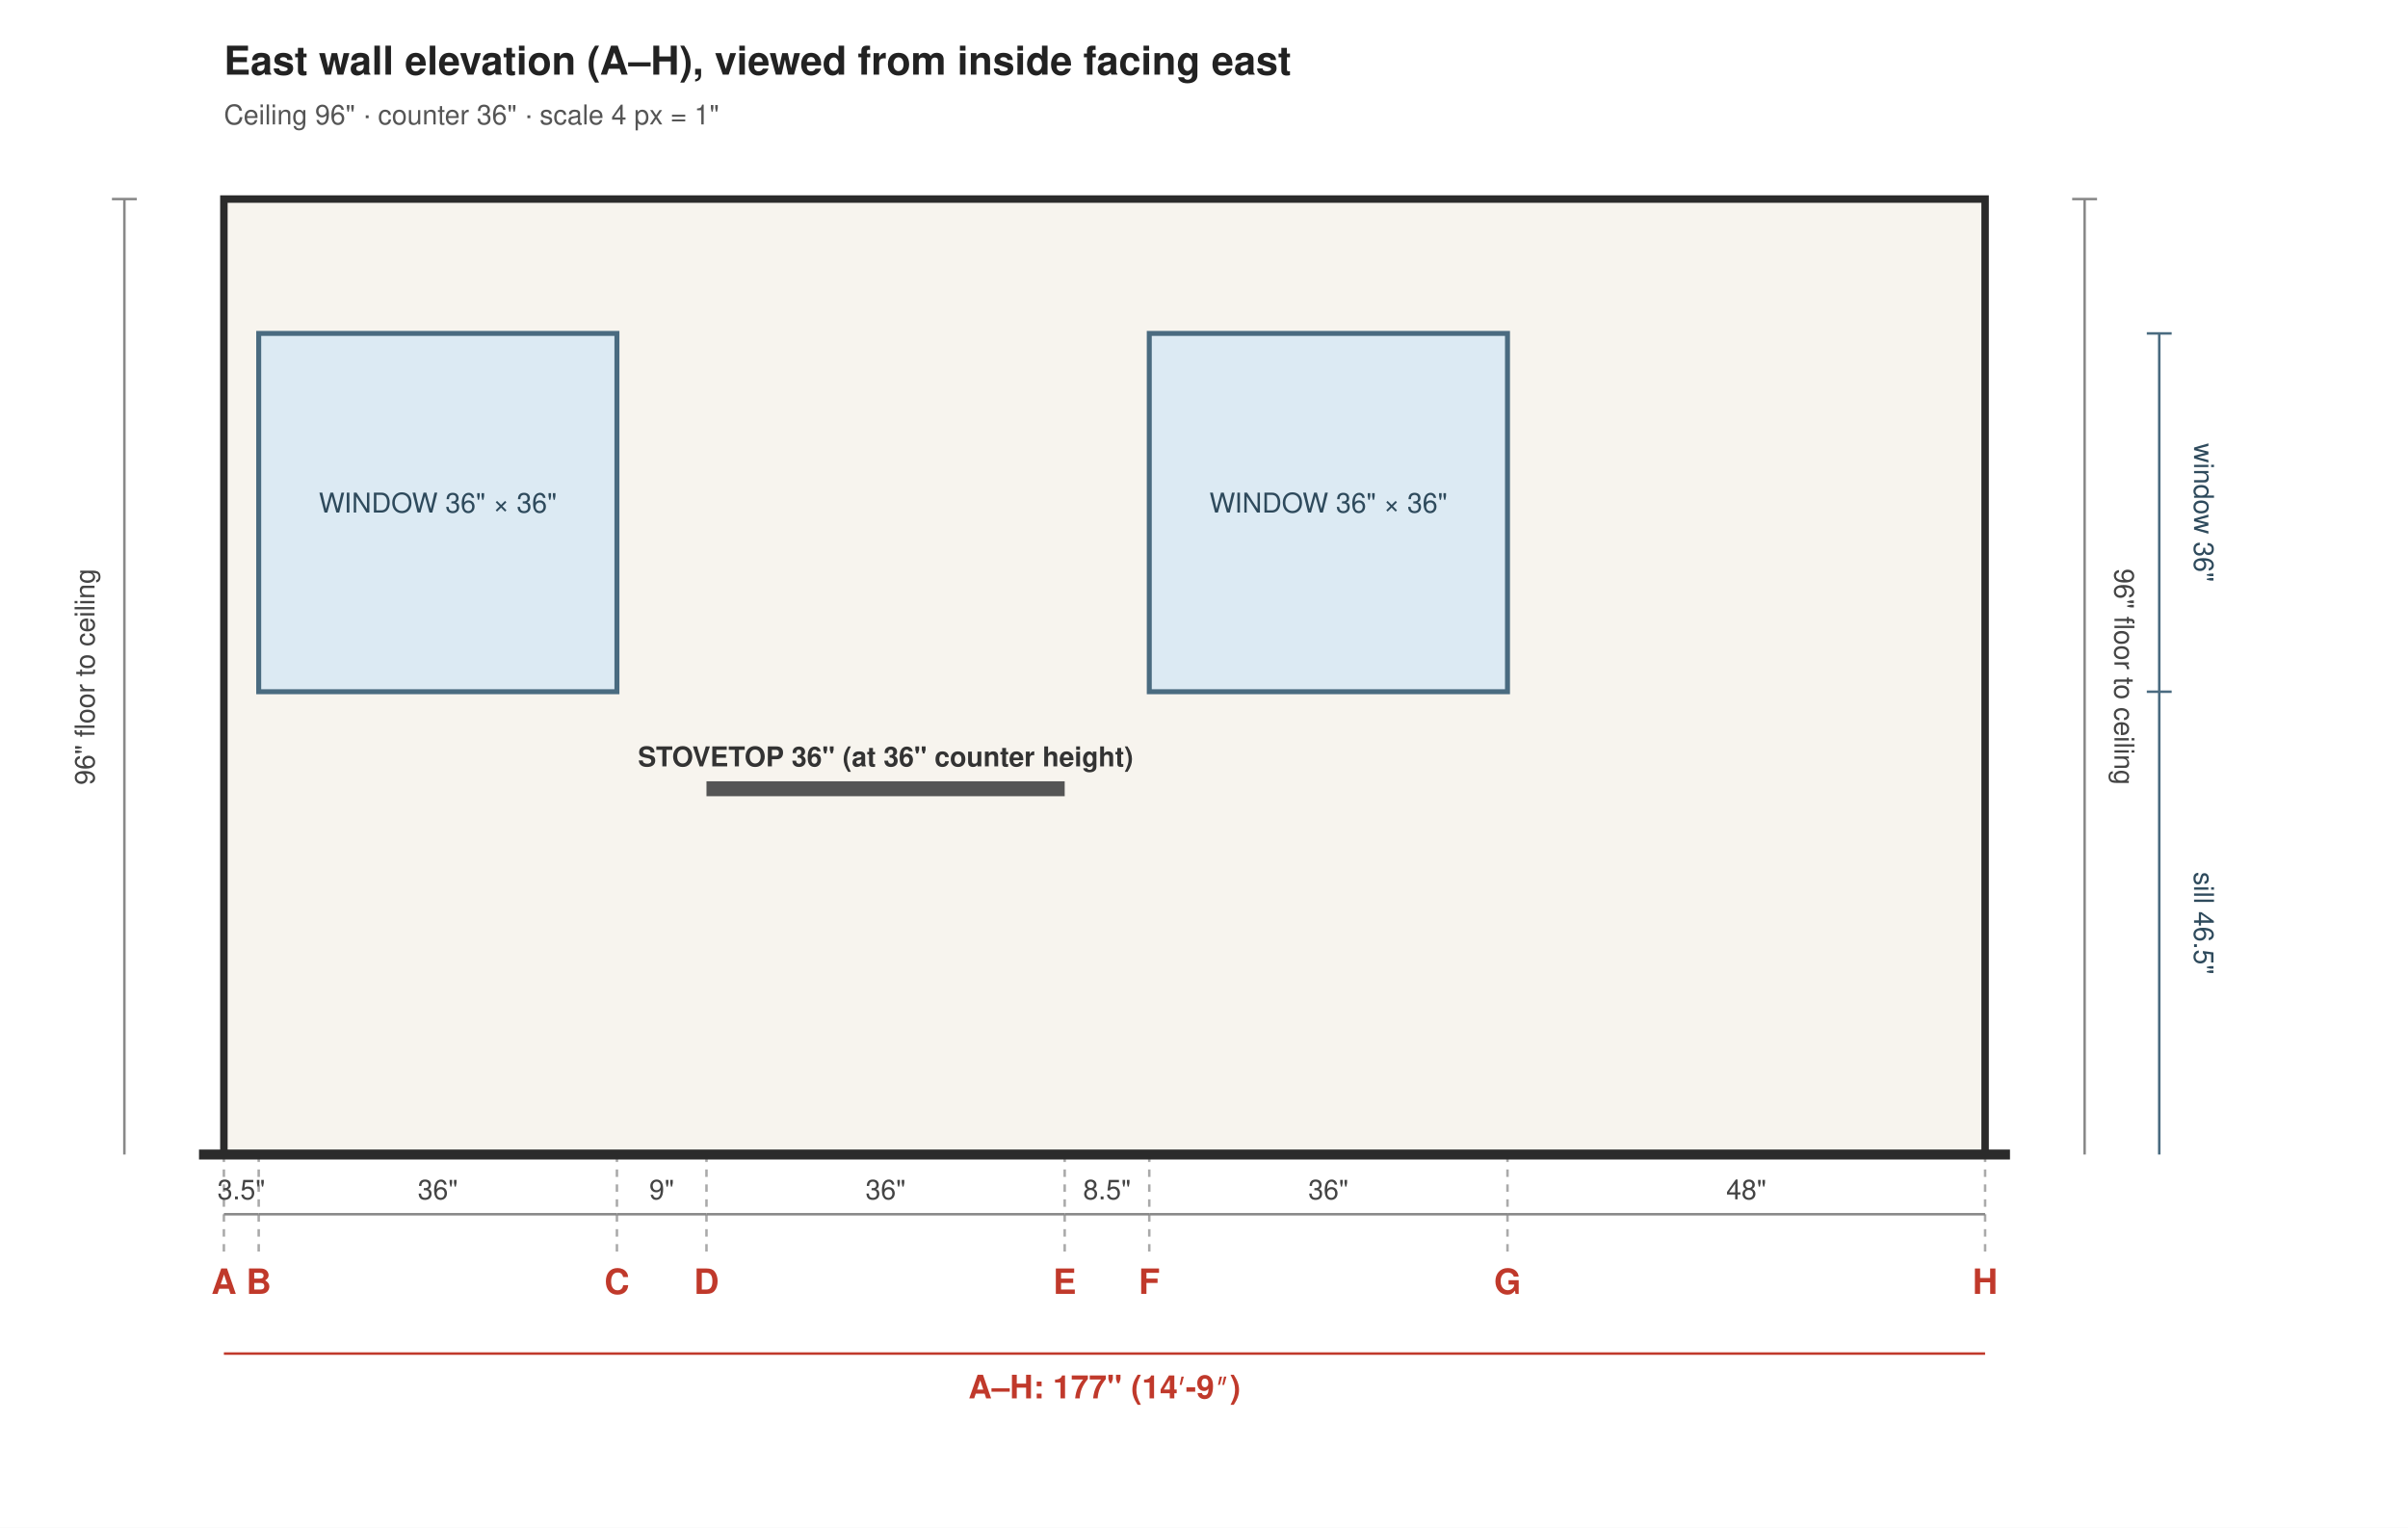
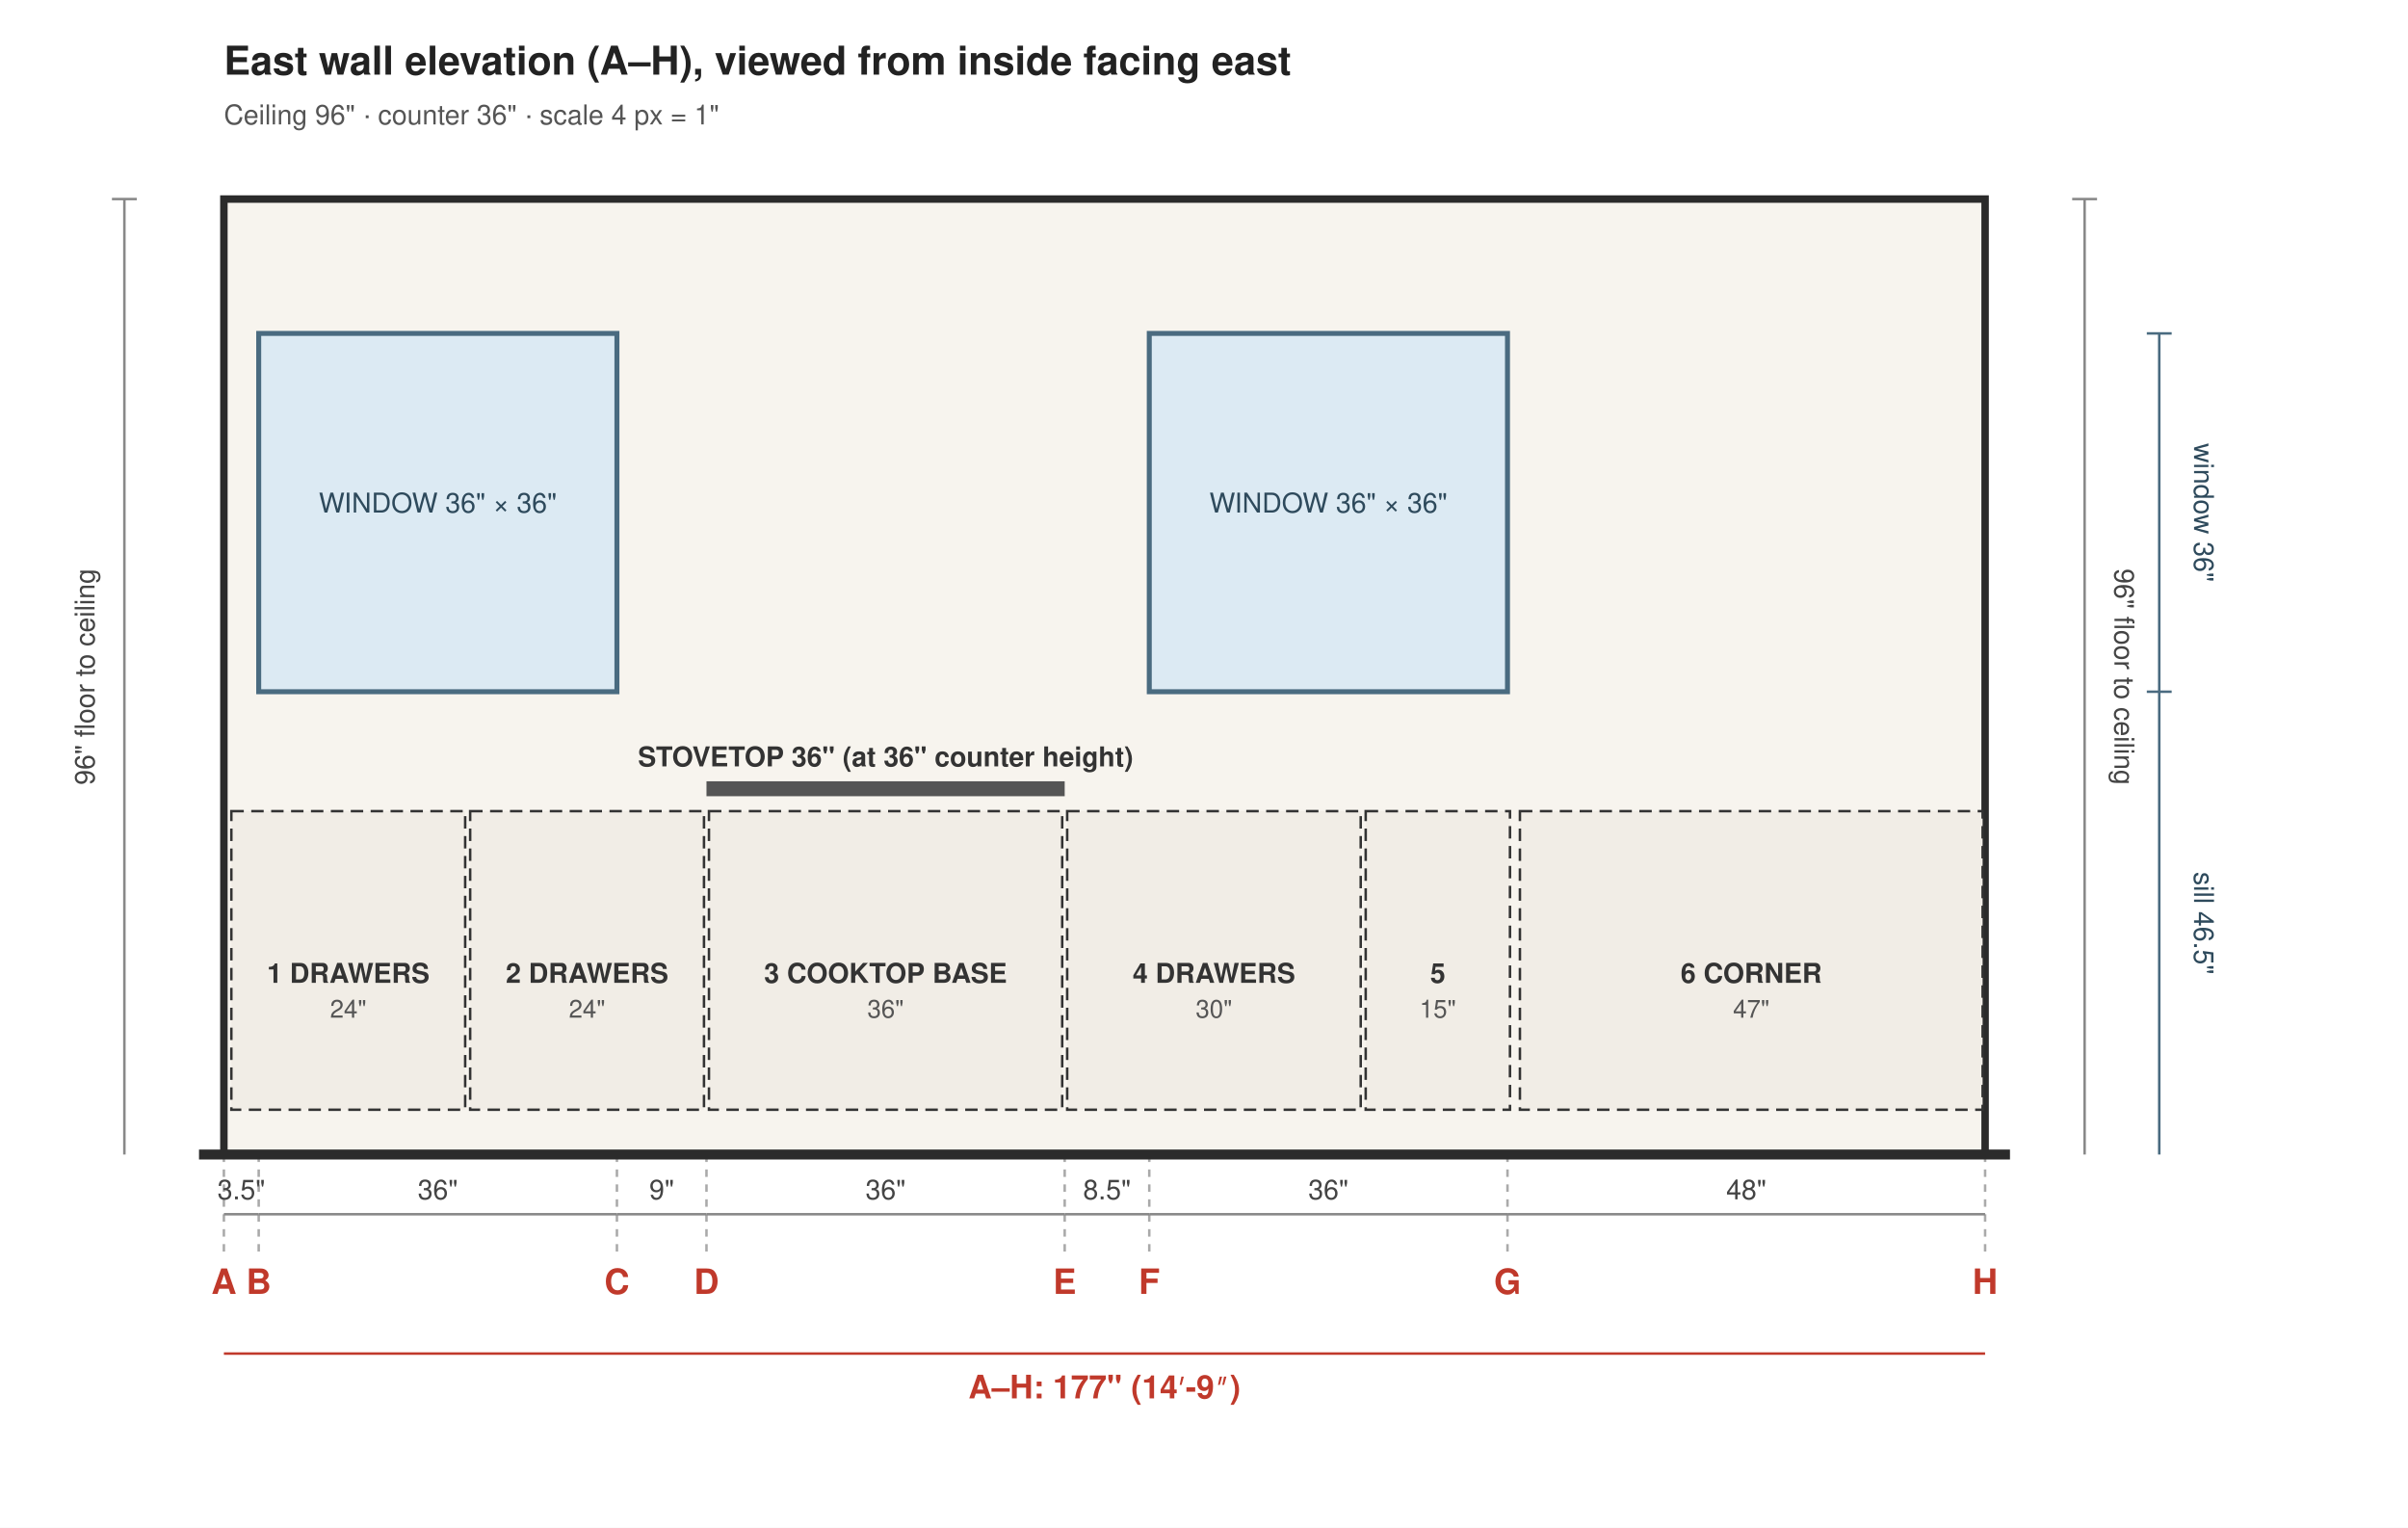
<svg xmlns="http://www.w3.org/2000/svg" viewBox="0 0 968 614" width="968" height="614" font-family="Helvetica, Arial, sans-serif">
  <rect width="968" height="614" fill="#fff" />
  <text x="90" y="30" font-size="16" font-weight="700" fill="#222">East wall elevation (A–H), viewed from inside facing east</text>
  <text x="90" y="50" font-size="11" fill="#555">Ceiling 96" · counter 36" · scale 4 px = 1"</text>
  <path d="M 90 464 L 90 80 L 798.0 80 L 798.0 464 Z" fill="#f7f4ee" stroke="#2b2b2b" stroke-width="3" />
  <rect x="104.0" y="134.0" width="144.0" height="144" fill="#dceaf3" stroke="#4a6b80" stroke-width="2" />
  <text x="176.0" y="206.0" font-size="11" fill="#2e4a5c" text-anchor="middle">WINDOW 36" × 36"</text>
  <rect x="462.0" y="134.0" width="144.0" height="144" fill="#dceaf3" stroke="#4a6b80" stroke-width="2" />
  <text x="534.0" y="206.0" font-size="11" fill="#2e4a5c" text-anchor="middle">WINDOW 36" × 36"</text>
+   <rect x="93.0" y="326.0" width="94.0" height="120.0" fill="#f1ede6" stroke="#333" stroke-dasharray="5 3" />
+   <text x="140.0" y="395.0" font-size="11" font-weight="700" fill="#333" text-anchor="middle">1 DRAWERS</text>
+   <text x="140.0" y="409.0" font-size="10" fill="#555" text-anchor="middle">24"</text>
+   <rect x="189.0" y="326.0" width="94.0" height="120.0" fill="#f1ede6" stroke="#333" stroke-dasharray="5 3" />
+   <text x="236.0" y="395.0" font-size="11" font-weight="700" fill="#333" text-anchor="middle">2 DRAWERS</text>
+   <text x="236.0" y="409.0" font-size="10" fill="#555" text-anchor="middle">24"</text>
+   <rect x="285.0" y="326.0" width="142.0" height="120.0" fill="#f1ede6" stroke="#333" stroke-dasharray="5 3" />
+   <text x="356.0" y="395.0" font-size="11" font-weight="700" fill="#333" text-anchor="middle">3 COOKTOP BASE</text>
+   <text x="356.0" y="409.0" font-size="10" fill="#555" text-anchor="middle">36"</text>
  <rect x="284.0" y="314" width="144.0" height="6" fill="#555" />
  <text x="356.0" y="308" font-size="11" font-weight="700" fill="#333" text-anchor="middle">STOVETOP 36" (at 36" counter height)</text>
+   <rect x="429.0" y="326.0" width="118.0" height="120.0" fill="#f1ede6" stroke="#333" stroke-dasharray="5 3" />
+   <text x="488.0" y="395.0" font-size="11" font-weight="700" fill="#333" text-anchor="middle">4 DRAWERS</text>
+   <text x="488.0" y="409.0" font-size="10" fill="#555" text-anchor="middle">30"</text>
+   <rect x="549.0" y="326.0" width="58.0" height="120.0" fill="#f1ede6" stroke="#333" stroke-dasharray="5 3" />
+   <text x="578.0" y="395.0" font-size="11" font-weight="700" fill="#333" text-anchor="middle">5</text>
+   <text x="578.0" y="409.0" font-size="10" fill="#555" text-anchor="middle">15"</text>
+   <rect x="611.0" y="326.0" width="186.0" height="120.0" fill="#f1ede6" stroke="#333" stroke-dasharray="5 3" />
+   <text x="704.0" y="395.0" font-size="11" font-weight="700" fill="#333" text-anchor="middle">6 CORNER</text>
+   <text x="704.0" y="409.0" font-size="10" fill="#555" text-anchor="middle">47"</text>
  <line x1="90.0" y1="464" x2="90.0" y2="504" stroke="#aaa" stroke-dasharray="3 3" />
  <text x="90.0" y="520" font-size="14" font-weight="700" fill="#c0392b" text-anchor="middle">A</text>
  <line x1="104.0" y1="464" x2="104.0" y2="504" stroke="#aaa" stroke-dasharray="3 3" />
  <text x="104.0" y="520" font-size="14" font-weight="700" fill="#c0392b" text-anchor="middle">B</text>
  <line x1="248.0" y1="464" x2="248.0" y2="504" stroke="#aaa" stroke-dasharray="3 3" />
  <text x="248.0" y="520" font-size="14" font-weight="700" fill="#c0392b" text-anchor="middle">C</text>
  <line x1="284.0" y1="464" x2="284.0" y2="504" stroke="#aaa" stroke-dasharray="3 3" />
  <text x="284.0" y="520" font-size="14" font-weight="700" fill="#c0392b" text-anchor="middle">D</text>
  <line x1="428.0" y1="464" x2="428.0" y2="504" stroke="#aaa" stroke-dasharray="3 3" />
  <text x="428.0" y="520" font-size="14" font-weight="700" fill="#c0392b" text-anchor="middle">E</text>
  <line x1="462.0" y1="464" x2="462.0" y2="504" stroke="#aaa" stroke-dasharray="3 3" />
  <text x="462.0" y="520" font-size="14" font-weight="700" fill="#c0392b" text-anchor="middle">F</text>
  <line x1="606.0" y1="464" x2="606.0" y2="504" stroke="#aaa" stroke-dasharray="3 3" />
  <text x="606.0" y="520" font-size="14" font-weight="700" fill="#c0392b" text-anchor="middle">G</text>
  <line x1="798.0" y1="464" x2="798.0" y2="504" stroke="#aaa" stroke-dasharray="3 3" />
  <text x="798.0" y="520" font-size="14" font-weight="700" fill="#c0392b" text-anchor="middle">H</text>
  <line x1="90.0" y1="488" x2="104.0" y2="488" stroke="#888" />
  <text x="97.0" y="482" font-size="11" fill="#444" text-anchor="middle">3.5"</text>
  <line x1="104.0" y1="488" x2="248.0" y2="488" stroke="#888" />
  <text x="176.0" y="482" font-size="11" fill="#444" text-anchor="middle">36"</text>
  <line x1="248.0" y1="488" x2="284.0" y2="488" stroke="#888" />
  <text x="266.0" y="482" font-size="11" fill="#444" text-anchor="middle">9"</text>
  <line x1="284.0" y1="488" x2="428.0" y2="488" stroke="#888" />
  <text x="356.0" y="482" font-size="11" fill="#444" text-anchor="middle">36"</text>
  <line x1="428.0" y1="488" x2="462.0" y2="488" stroke="#888" />
  <text x="445.0" y="482" font-size="11" fill="#444" text-anchor="middle">8.5"</text>
  <line x1="462.0" y1="488" x2="606.0" y2="488" stroke="#888" />
  <text x="534.0" y="482" font-size="11" fill="#444" text-anchor="middle">36"</text>
  <line x1="606.0" y1="488" x2="798.0" y2="488" stroke="#888" />
  <text x="702.0" y="482" font-size="11" fill="#444" text-anchor="middle">48"</text>
  <line x1="90" y1="544" x2="798.0" y2="544" stroke="#c0392b" />
  <text x="444.0" y="562" font-size="13" font-weight="700" fill="#c0392b" text-anchor="middle">A–H: 177" (14′-9″)</text>
  <line x1="50" y1="464" x2="50" y2="80" stroke="#888" />
  <line x1="45" y1="80" x2="55" y2="80" stroke="#888" />
  <text x="38" y="272.0" font-size="11" fill="#444" text-anchor="middle" transform="rotate(-90 38 272.0)">96" floor to ceiling</text>
  <line x1="838.0" y1="464" x2="838.0" y2="80" stroke="#888" />
  <line x1="833.0" y1="80" x2="843.0" y2="80" stroke="#888" />
  <text x="850.0" y="272.0" font-size="11" fill="#444" text-anchor="middle" transform="rotate(90 850.0 272.0)">96" floor to ceiling</text>
  <line x1="868.0" y1="464" x2="868.0" y2="278.0" stroke="#4a6b80" />
  <line x1="863.0" y1="278.0" x2="873.0" y2="278.0" stroke="#4a6b80" />
  <text x="882.0" y="371.0" font-size="11" fill="#2e4a5c" text-anchor="middle" transform="rotate(90 882.0 371.0)">sill 46.5"</text>
  <line x1="868.0" y1="278.0" x2="868.0" y2="134.0" stroke="#4a6b80" />
  <line x1="863.0" y1="134.0" x2="873.0" y2="134.0" stroke="#4a6b80" />
  <text x="882.0" y="206.0" font-size="11" fill="#2e4a5c" text-anchor="middle" transform="rotate(90 882.0 206.0)">window 36"</text>
  <line x1="80" y1="464" x2="808.0" y2="464" stroke="#2b2b2b" stroke-width="4" />
</svg>
